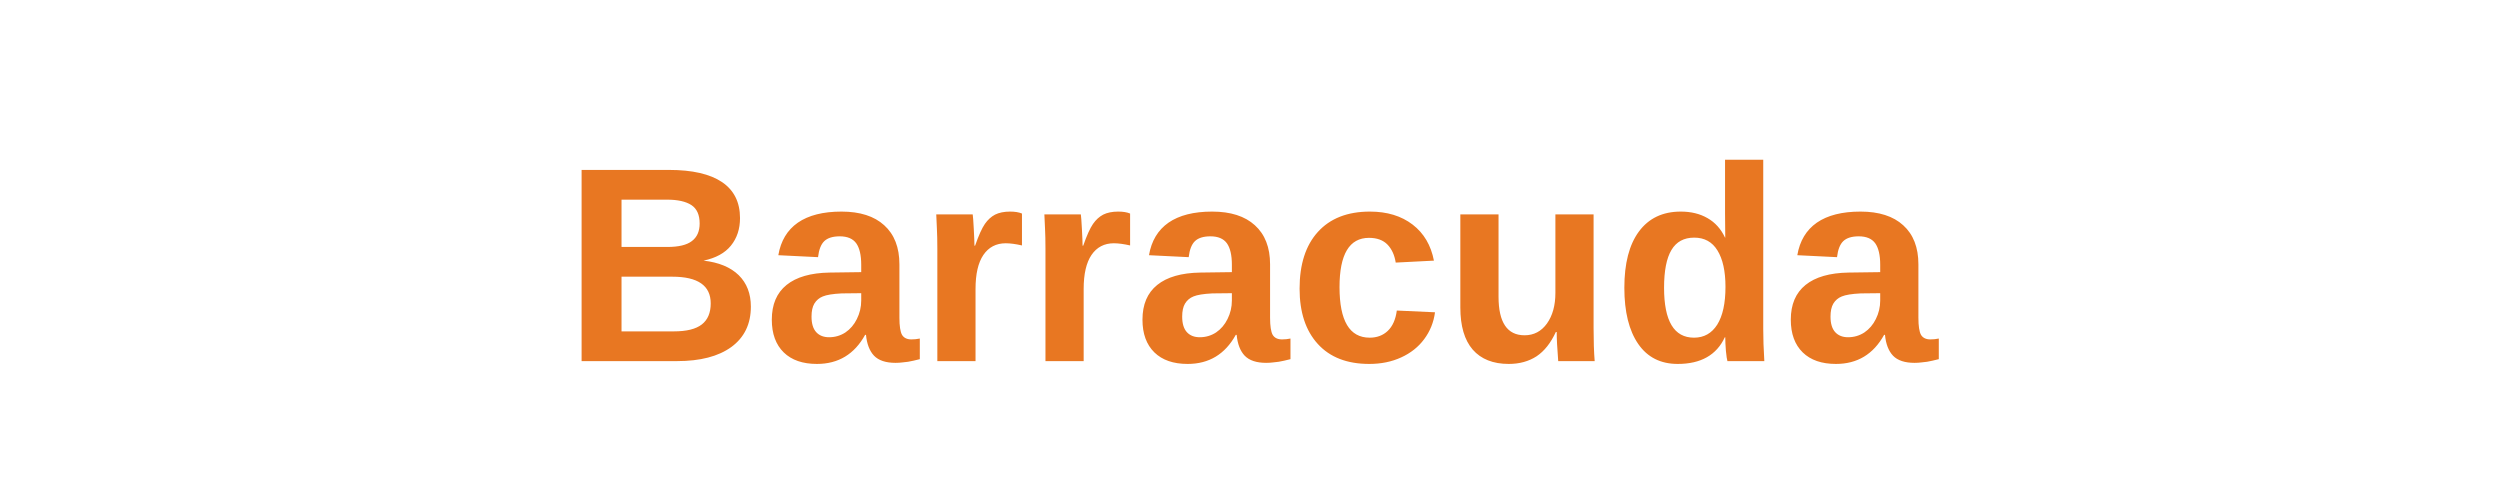
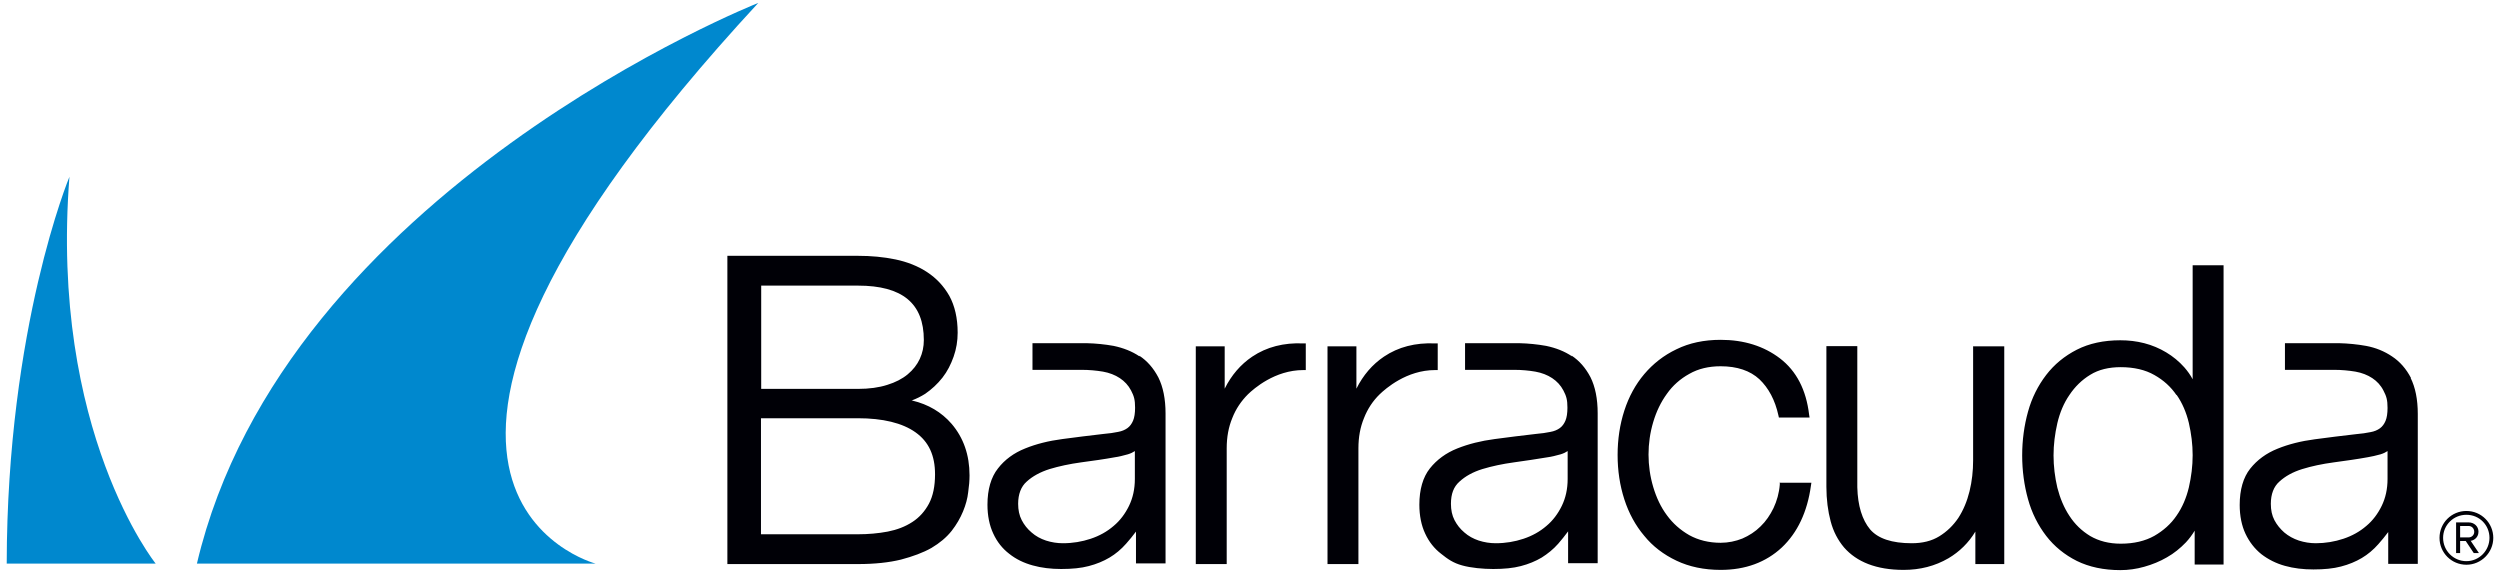
- <svg xmlns="http://www.w3.org/2000/svg" viewBox="0 0 180 36" role="img" aria-label="Barracuda">
-   <text x="90" y="26" text-anchor="middle" font-family="Arial, Helvetica, sans-serif" font-size="20" font-weight="700" fill="#E87722">Barracuda</text>
+ <svg xmlns="http://www.w3.org/2000/svg" id="Layer_1" data-name="Layer 1" viewBox="0 0 111.6 25.57">
+   <defs>
+     <style>
+       .cls-1 {
+         fill: #0088ce;
+       }
+ 
+       .cls-2 {
+         fill: #000006;
+       }
+     </style>
+   </defs>
+   <path class="cls-1" d="M6.96,25.16H.3c.01-10.56,2.8-17.27,2.8-17.27-.89,11.37,3.85,17.27,3.85,17.27ZM33.85.13S12.71,8.49,8.79,25.16h17.8S13.81,21.81,33.85.13Z" />
+   <path class="cls-2" d="M107.63,16.88c-.22-.42-.5-.74-.85-.97-.34-.23-.73-.39-1.16-.47-.39-.07-.8-.11-1.2-.12h-2.42v1.19h2.2c.33,0,.65.03.95.08.28.05.54.15.75.29.21.14.38.32.5.56.13.25.18.41.18.77,0,.24-.03.44-.09.58-.06.14-.14.25-.25.33-.11.08-.25.14-.42.17-.19.04-.4.07-.64.09-.63.07-1.24.15-1.85.23-.61.08-1.17.22-1.66.42-.5.2-.91.5-1.22.89-.31.39-.47.94-.47,1.62,0,.49.09.93.26,1.29.17.36.41.67.71.91.3.23.65.41,1.05.52.39.11.82.16,1.27.16.48,0,.89-.04,1.23-.13.35-.09.66-.22.93-.38.27-.16.52-.37.74-.62.15-.17.3-.35.44-.54v1.42h1.32v-6.69c0-.65-.11-1.19-.32-1.61h0ZM106.58,20.12v1.26c0,.45-.09.85-.26,1.2-.17.35-.4.66-.69.9-.29.25-.63.44-1.02.57-.39.13-.81.2-1.23.2-.26,0-.51-.04-.76-.12-.24-.08-.46-.2-.65-.36-.18-.16-.33-.34-.44-.55-.11-.21-.16-.45-.16-.73,0-.43.13-.77.38-.99.26-.24.6-.43,1.02-.56.42-.13.89-.23,1.41-.3.51-.07,1.03-.14,1.52-.23.17-.03.36-.07.57-.13.13-.04.23-.09.32-.15ZM50.87,15.91c-.34-.23-.73-.38-1.16-.47-.39-.07-.79-.11-1.2-.12h-2.42v1.19h2.2c.33,0,.65.03.95.08.28.05.54.15.75.29.21.14.38.32.5.55.13.25.18.41.18.77,0,.24-.03.44-.09.58-.06.14-.14.25-.25.33-.11.08-.25.14-.42.17-.19.04-.4.07-.64.09-.63.07-1.24.15-1.85.23-.61.08-1.17.22-1.66.42-.5.2-.91.5-1.21.89-.31.39-.47.94-.47,1.62,0,.49.09.93.26,1.29.17.37.41.67.71.9.3.24.65.41,1.05.52.39.11.82.16,1.27.16.49,0,.89-.04,1.23-.13.35-.09.66-.22.93-.38.27-.16.52-.37.74-.62.15-.17.3-.35.44-.54v1.42h1.32v-6.69c0-.65-.11-1.19-.32-1.61-.22-.42-.5-.74-.85-.97ZM50.66,20.12v1.26c0,.45-.09.85-.26,1.2-.17.35-.4.66-.69.9-.29.25-.63.44-1.02.57-.39.13-.8.2-1.24.2-.26,0-.51-.04-.76-.12-.24-.08-.46-.2-.64-.36-.19-.16-.33-.34-.44-.55-.11-.21-.16-.46-.16-.73,0-.43.13-.77.38-.99.26-.24.61-.43,1.02-.56.43-.13.9-.23,1.41-.3.52-.07,1.03-.14,1.52-.23.16-.02.35-.07.57-.13.13-.04.23-.09.32-.15ZM97.88,16.93c-.1-.19-.23-.37-.37-.53-.24-.27-.51-.49-.81-.67-.3-.18-.63-.32-.98-.41-.35-.09-.7-.13-1.07-.13-.74,0-1.39.14-1.94.42-.55.28-1.01.66-1.37,1.13-.36.47-.64,1.02-.81,1.64-.17.61-.26,1.27-.26,1.95s.09,1.34.26,1.95c.17.62.45,1.17.81,1.64.36.47.83.85,1.37,1.12.55.27,1.2.41,1.94.41.36,0,.72-.05,1.07-.15.36-.1.7-.24,1.01-.42.32-.18.6-.41.85-.67.15-.16.28-.34.39-.52v1.51h1.29v-13.36h-1.38v5.12ZM97.16,17.62c.26.37.44.8.55,1.26.11.48.17.96.17,1.44s-.06.96-.17,1.44c-.11.46-.29.89-.55,1.26-.25.37-.59.67-.99.9-.41.23-.91.35-1.5.35-.53,0-.98-.12-1.36-.34-.38-.23-.69-.53-.93-.9-.24-.36-.42-.79-.54-1.26-.11-.47-.17-.96-.17-1.44s.06-.96.17-1.44c.11-.47.29-.9.54-1.26.24-.36.55-.67.93-.9.37-.23.83-.34,1.36-.34.59,0,1.1.12,1.5.35.41.23.74.53.99.9ZM88.09,15.46h1.38v9.72h-1.29v-1.45c-.3.5-.71.9-1.2,1.19-.6.35-1.27.52-2,.52-.61,0-1.14-.09-1.58-.26-.44-.17-.8-.42-1.08-.74-.27-.32-.48-.71-.6-1.17-.12-.45-.19-.97-.19-1.54v-6.28h1.38v6.3c.02.83.22,1.46.57,1.88.35.41.97.62,1.86.62.48,0,.89-.1,1.23-.31.34-.21.62-.48.85-.82.22-.34.39-.74.5-1.19.11-.45.16-.91.16-1.38v-5.1ZM58.18,15.33h.11v1.19h-.11c-1.27,0-2.21.83-2.47,1.08-.3.3-.54.65-.7,1.06-.17.41-.25.86-.25,1.35v5.17h-1.38v-9.72h1.29v1.89c.3-.6.71-1.08,1.23-1.43.64-.43,1.41-.63,2.28-.59ZM40.69,17.88c.22-.08.42-.18.61-.3.29-.2.55-.44.77-.72.22-.28.38-.6.5-.94.12-.34.18-.7.18-1.07,0-.65-.13-1.2-.37-1.64-.25-.44-.58-.79-.99-1.06-.41-.27-.89-.46-1.42-.57-.53-.11-1.09-.16-1.66-.16h-5.84v13.76h5.84c.74,0,1.38-.07,1.91-.2.53-.14.99-.31,1.36-.52.37-.22.67-.47.9-.76.22-.28.39-.58.51-.87.12-.29.2-.58.23-.86.04-.27.06-.52.06-.75,0-.91-.27-1.68-.8-2.3-.45-.52-1.04-.87-1.76-1.04ZM41.74,21.18c0,.52-.09.96-.27,1.3-.18.34-.43.62-.74.82-.32.21-.69.35-1.1.43-.42.08-.87.12-1.34.12h-4.32v-5.18h4.32c1.12,0,1.99.21,2.58.63.59.42.87,1.03.87,1.87ZM40.52,16.71c-.24.2-.55.36-.91.47-.37.12-.81.18-1.31.18h-4.32v-4.61h4.32c1.98,0,2.94.79,2.94,2.43,0,.3-.06.58-.18.84-.12.26-.3.49-.54.69ZM70.18,15.91c-.34-.23-.73-.38-1.16-.47-.39-.07-.79-.11-1.2-.12h-2.42v1.19h2.2c.33,0,.65.03.94.08.28.05.54.15.75.29.21.14.38.32.5.55.13.25.18.41.18.77,0,.24-.03.44-.09.58-.06.14-.14.25-.25.33-.11.08-.25.14-.42.17-.19.04-.4.07-.64.09-.63.07-1.24.15-1.85.23-.61.08-1.17.22-1.67.42-.5.2-.91.5-1.22.89-.31.39-.47.94-.47,1.62,0,.49.09.93.26,1.29.17.37.41.67.71.9.3.24.54.41.94.52.39.11.93.16,1.39.16.48,0,.89-.04,1.23-.13.35-.09.66-.22.93-.38.27-.17.52-.37.74-.62.15-.17.29-.35.44-.55v1.42h1.32v-6.69c0-.65-.11-1.19-.32-1.61-.22-.42-.5-.74-.85-.97ZM69.98,20.12v1.26c0,.45-.09.85-.26,1.2-.17.35-.4.66-.69.9-.29.25-.63.44-1.02.57-.39.13-.8.2-1.24.2-.26,0-.51-.04-.76-.12-.24-.08-.46-.2-.64-.36-.19-.16-.33-.34-.44-.55-.11-.21-.16-.46-.16-.73,0-.44.12-.76.38-.99.26-.24.6-.43,1.02-.56.43-.13.9-.23,1.41-.3.52-.07,1.03-.15,1.52-.23.16-.02.35-.07.57-.13.13-.04.23-.09.32-.15ZM79.47,21.55h1.39l-.02.13c-.16,1.17-.6,2.1-1.3,2.76-.71.66-1.62,1-2.73,1-.74,0-1.4-.14-1.97-.41-.57-.27-1.06-.64-1.44-1.11-.39-.46-.69-1.01-.89-1.63-.2-.62-.3-1.28-.3-1.98s.1-1.36.3-1.98c.2-.62.5-1.17.89-1.63.39-.46.87-.84,1.44-1.11.57-.28,1.23-.42,1.97-.42,1.04,0,1.93.28,2.65.83.73.56,1.17,1.4,1.3,2.52l.02.12h-1.37l-.02-.09c-.15-.69-.44-1.23-.85-1.62-.41-.38-.99-.58-1.73-.58-.53,0-1,.11-1.4.34-.4.22-.74.52-1,.89-.27.37-.47.79-.61,1.26-.14.47-.21.96-.21,1.45s.07.98.21,1.45c.14.47.34.9.61,1.26.27.37.6.66,1,.89.4.22.87.34,1.4.34.34,0,.67-.07.97-.19.3-.13.58-.31.81-.54.24-.23.43-.51.58-.82.15-.32.25-.67.28-1.05v-.1ZM64.06,16.52c-1.27,0-2.21.83-2.47,1.08-.3.29-.54.65-.7,1.06-.17.41-.25.86-.25,1.35v5.17h-1.38v-9.72h1.29v1.89c.3-.6.71-1.08,1.23-1.43.64-.43,1.4-.63,2.29-.59h.11v1.19h-.11ZM110.1,22.81c-.66,0-1.2.53-1.2,1.2s.54,1.2,1.2,1.2,1.2-.54,1.2-1.2-.53-1.2-1.2-1.2ZM110.1,25.05c-.58,0-1.04-.47-1.04-1.04s.46-1.03,1.04-1.03,1.03.46,1.03,1.03-.46,1.04-1.03,1.04ZM110.64,23.74c0-.25-.2-.42-.44-.42h-.56v1.37h.18v-.54h.25l.36.54h.23l-.37-.55c.08,0,.35-.1.35-.41ZM109.82,23.99v-.51h.38c.14,0,.25.11.25.26,0,.14-.11.25-.25.25h-.38Z" />
</svg>
